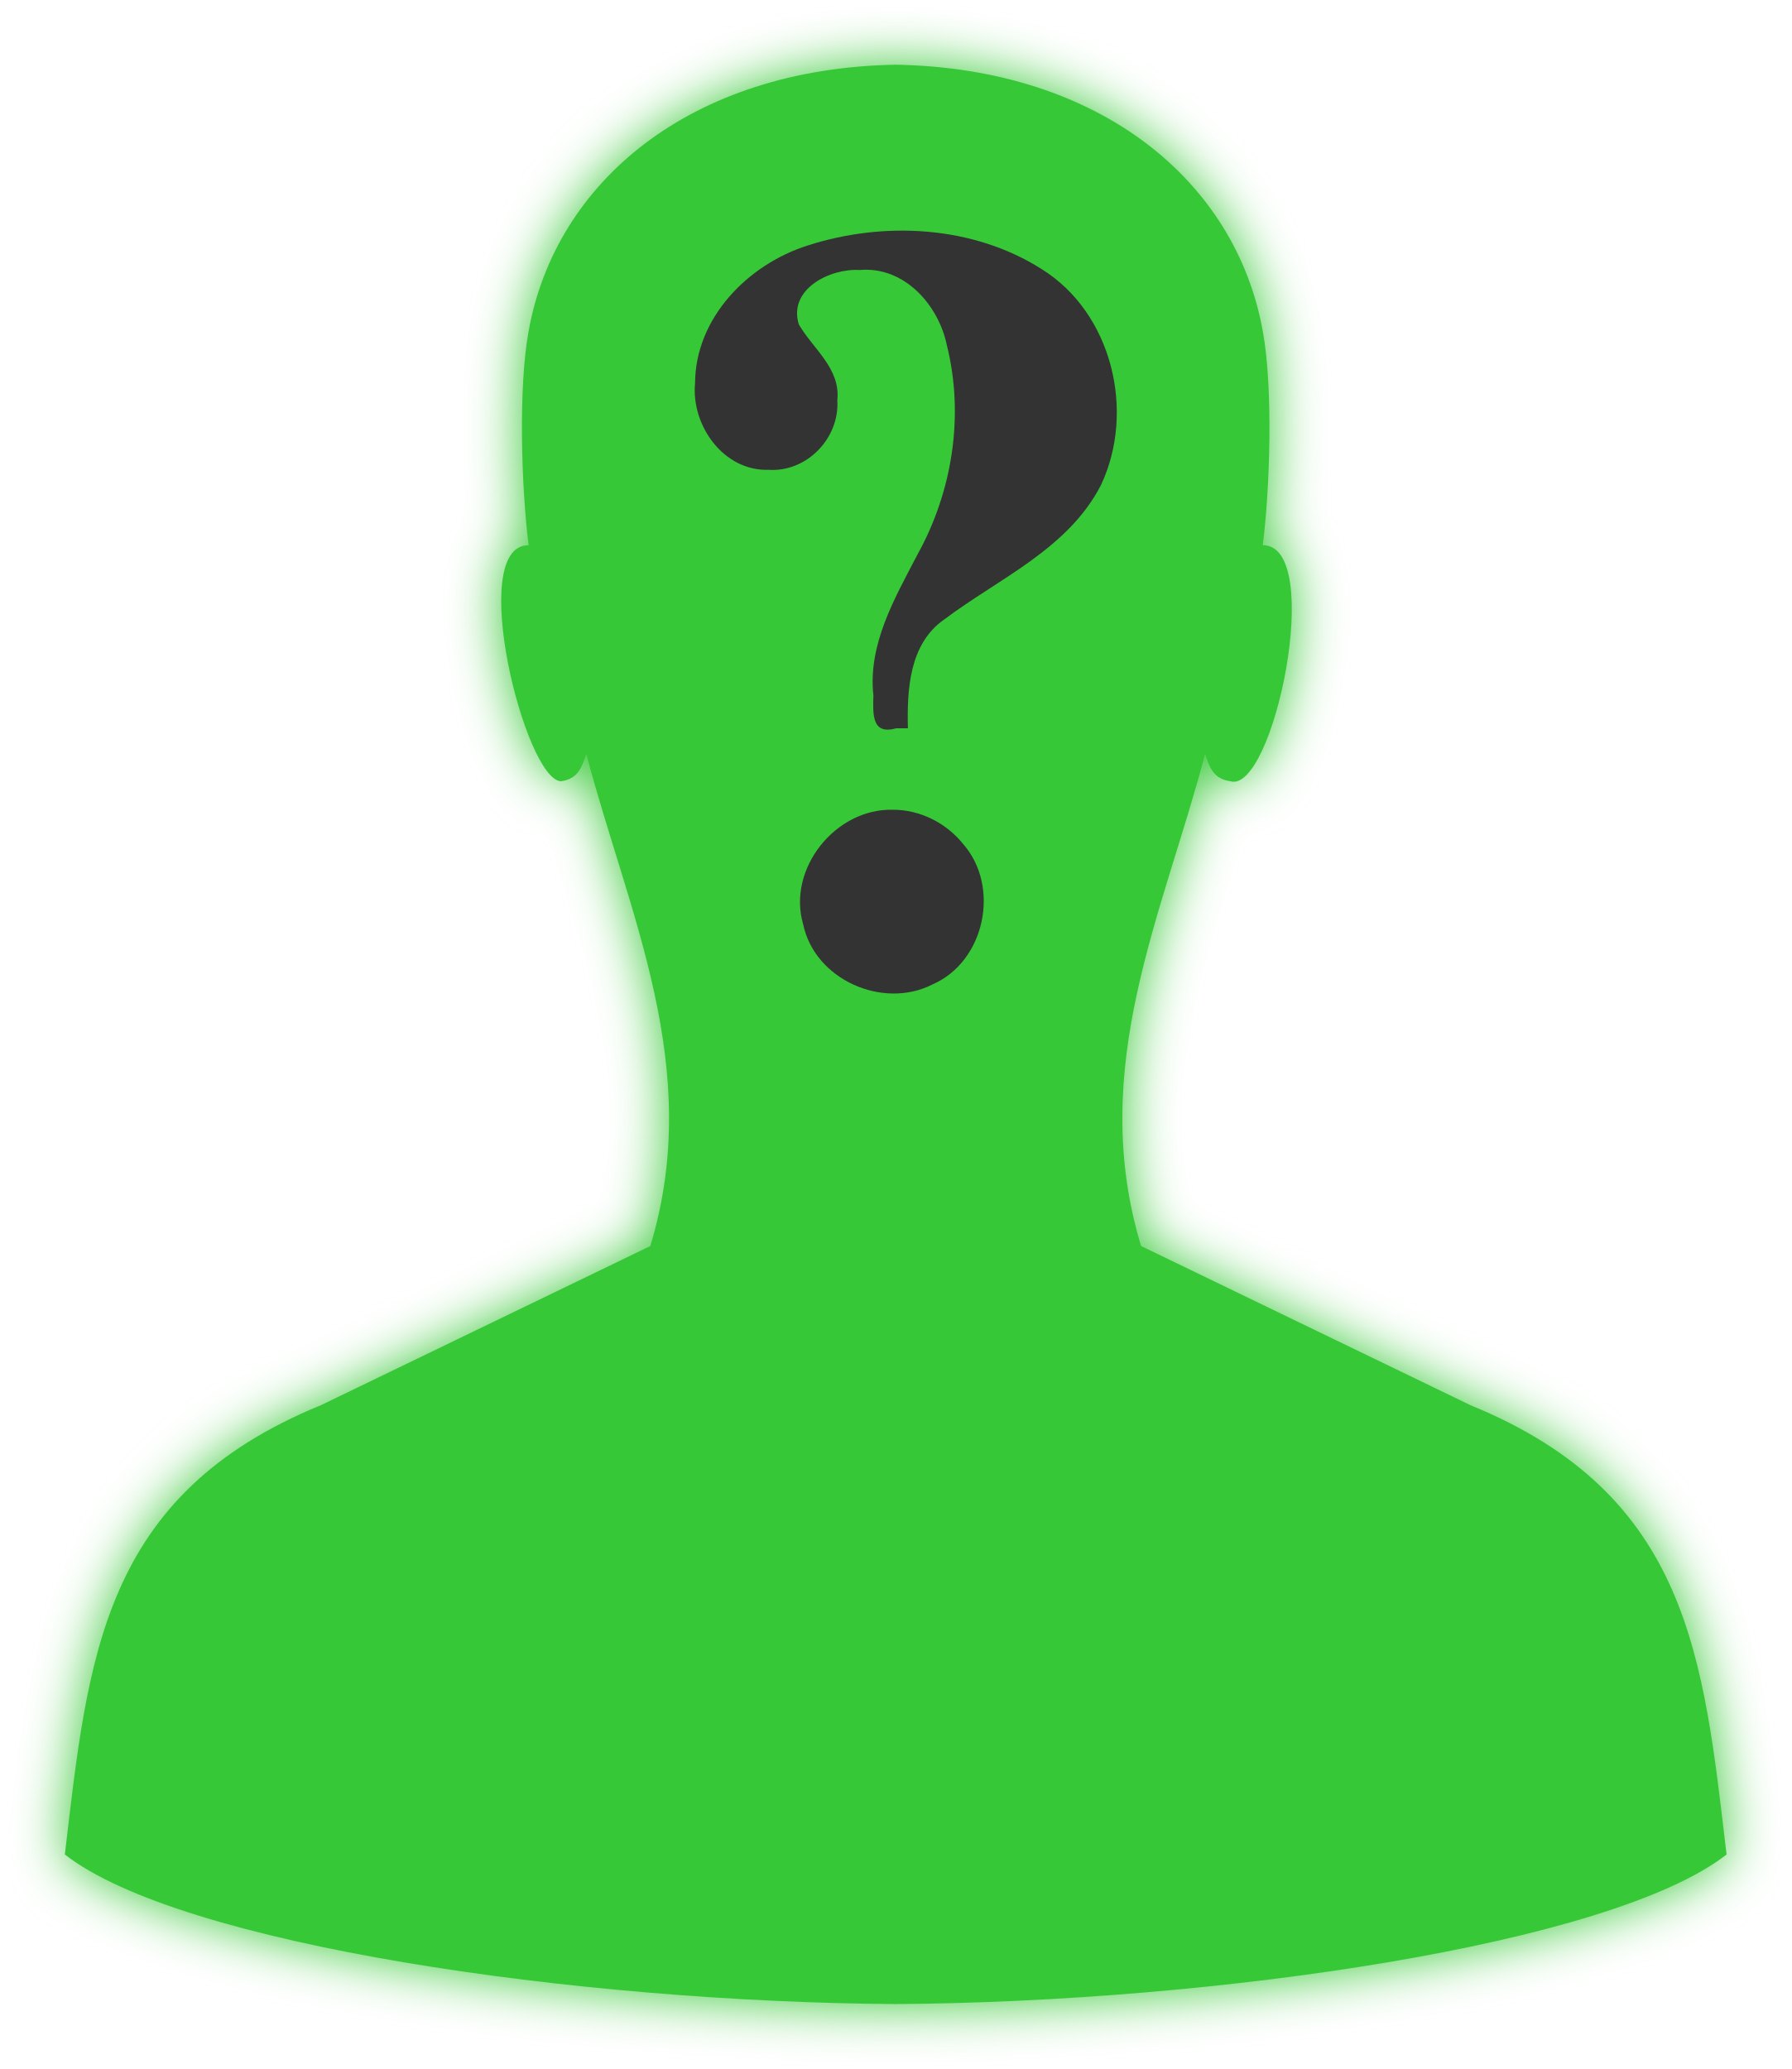
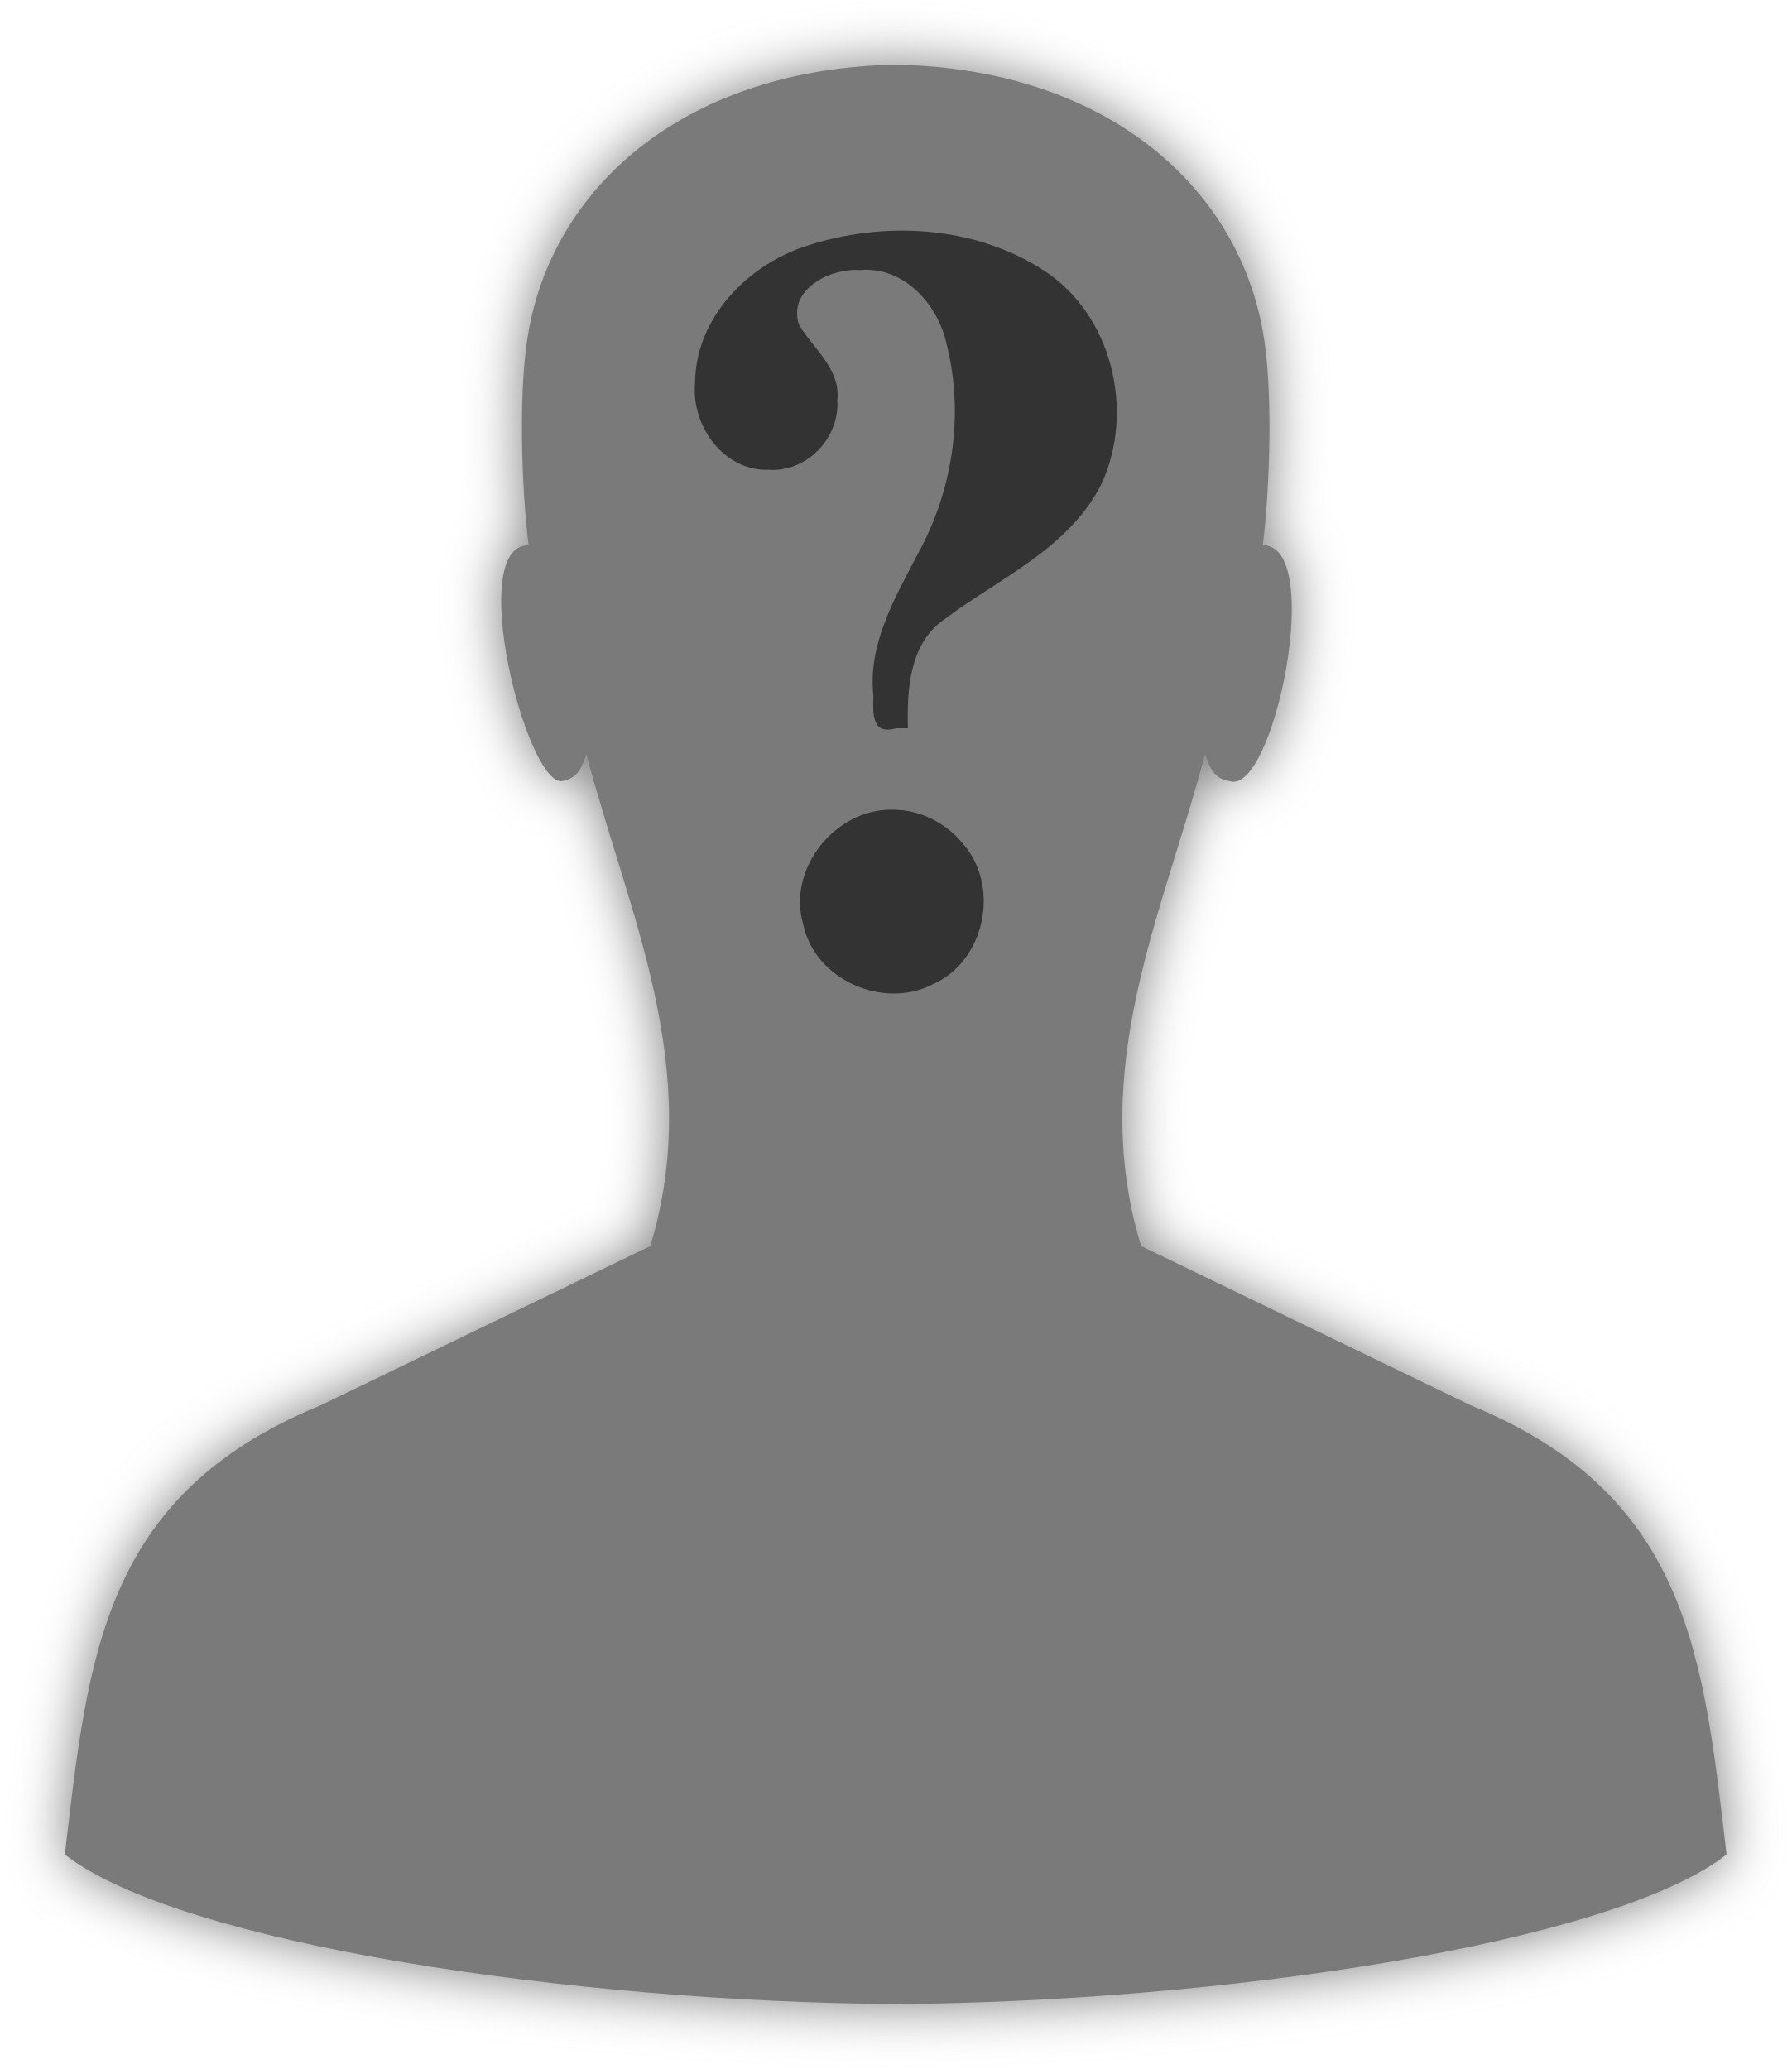
<svg xmlns="http://www.w3.org/2000/svg" id="svg3862" viewBox="0 0 500 577.55" version="1.1">
  <defs id="defs3864">
    <clipPath id="clipPath3724" clipPathUnits="userSpaceOnUse">
      <g id="g3726">
-         <path id="path3728" style="fill:#37c837" d="m378.41 867.14c-38.533-0.251-86.22-7.159-100.17-18.032 2.812-23.694 4.421-43.353 30.862-54.165l39.715-19.195c6.518-21.521-2.653-40.026-7.715-59.32-0.512 1.453-0.907 2.99-3.036 3.288-6.721-3.959-11.469-28.485-3.921-28.458-0.866-6.869-1.259-18.985 0-25.802 3.216-17.981 19.505-31.696 44.269-32.126v233.81z" />
-         <path id="path3730" style="fill:#37c837" d="m378.38 867.14c38.533-0.251 86.22-7.159 100.17-18.032-2.812-23.694-4.421-43.353-30.862-54.165l-39.715-19.195c-6.518-21.521 2.653-40.026 7.715-59.32 0.512 1.453 0.907 2.99 3.036 3.288 6.721-3.959 11.469-28.485 3.921-28.458 0.866-6.869 1.259-18.985 0-25.802-3.216-17.981-19.505-31.696-44.269-32.126v233.81z" />
+         <path id="path3728" style="fill:#7a7a7a" d="m378.41 867.14c-38.533-0.251-86.22-7.159-100.17-18.032 2.812-23.694 4.421-43.353 30.862-54.165l39.715-19.195c6.518-21.521-2.653-40.026-7.715-59.32-0.512 1.453-0.907 2.99-3.036 3.288-6.721-3.959-11.469-28.485-3.921-28.458-0.866-6.869-1.259-18.985 0-25.802 3.216-17.981 19.505-31.696 44.269-32.126v233.81z" />
+         <path id="path3730" style="fill:#7a7a7a" d="m378.38 867.14c38.533-0.251 86.22-7.159 100.17-18.032-2.812-23.694-4.421-43.353-30.862-54.165l-39.715-19.195c-6.518-21.521 2.653-40.026 7.715-59.32 0.512 1.453 0.907 2.99 3.036 3.288 6.721-3.959 11.469-28.485 3.921-28.458 0.866-6.869 1.259-18.985 0-25.802-3.216-17.981-19.505-31.696-44.269-32.126v233.81z" />
      </g>
    </clipPath>
    <filter id="filter3782" color-interpolation-filters="sRGB">
      <feGaussianBlur id="feGaussianBlur3784" stdDeviation="3.256" />
    </filter>
  </defs>
  <g id="layer1" transform="translate(-112.03 -165.25)">
    <g id="g3790" style="filter:url(#filter3782)" transform="matrix(2.3154 0 0 2.3154 -514.11 -1283.1)">
-       <path id="path3792" style="fill:#37c837" d="m378.41 867.14c-38.533-0.251-86.22-7.159-100.17-18.032 2.812-23.694 4.421-43.353 30.862-54.165l39.715-19.195c6.518-21.521-2.653-40.026-7.715-59.32-0.512 1.453-0.907 2.99-3.036 3.288-4.318-0.038-11.469-28.485-3.921-28.458-0.866-6.869-1.259-18.985 0-25.802 3.216-17.981 19.505-31.696 44.269-32.126v233.81z" />
-       <path id="path3794" style="fill:#37c837" d="m378.38 867.14c38.533-0.251 86.22-7.159 100.17-18.032-2.812-23.694-4.421-43.353-30.862-54.165l-39.715-19.195c-6.518-21.521 2.653-40.026 7.715-59.32 0.512 1.453 0.907 2.99 3.036 3.288 5.219 1.586 11.469-28.485 3.921-28.458 0.866-6.869 1.259-18.985 0-25.802-3.216-17.981-19.505-31.696-44.269-32.126v233.81z" />
+       <path id="path3792" style="fill:#7a7a7a" d="m378.41 867.14c-38.533-0.251-86.22-7.159-100.17-18.032 2.812-23.694 4.421-43.353 30.862-54.165l39.715-19.195c6.518-21.521-2.653-40.026-7.715-59.32-0.512 1.453-0.907 2.99-3.036 3.288-4.318-0.038-11.469-28.485-3.921-28.458-0.866-6.869-1.259-18.985 0-25.802 3.216-17.981 19.505-31.696 44.269-32.126v233.81z" />
+       <path id="path3794" style="fill:#7a7a7a" d="m378.38 867.14c38.533-0.251 86.22-7.159 100.17-18.032-2.812-23.694-4.421-43.353-30.862-54.165l-39.715-19.195c-6.518-21.521 2.653-40.026 7.715-59.32 0.512 1.453 0.907 2.99 3.036 3.288 5.219 1.586 11.469-28.485 3.921-28.458 0.866-6.869 1.259-18.985 0-25.802-3.216-17.981-19.505-31.696-44.269-32.126v233.81z" />
    </g>
-     <path id="path3796" d="m378.08 631.95v234.82" style="stroke:#37c837;stroke-width:2.843px;fill:#37c837" transform="matrix(2.3154 0 0 2.3154 -514.11 -1283.1)" clip-path="url(#clipPath3724)" />
+     <path id="path3796" d="m378.08 631.95v234.82" style="stroke:#7a7a7a;stroke-width:2.843px;fill:#7a7a7a" transform="matrix(2.3154 0 0 2.3154 -514.11 -1283.1)" clip-path="url(#clipPath3724)" />
    <g id="g3798" transform="matrix(2.3154 0 0 2.3154 -514.11 -1283.1)">
-       <path id="path3800" style="fill:#37c837" d="m378.41 867.14c-38.533-0.251-86.22-7.159-100.17-18.032 2.812-23.694 4.421-43.353 30.862-54.165l39.715-19.195c6.518-21.521-2.653-40.026-7.715-59.32-0.512 1.453-0.907 2.99-3.036 3.288-4.318-0.038-11.469-28.485-3.921-28.458-0.866-6.869-1.259-18.985 0-25.802 3.216-17.981 19.505-31.696 44.269-32.126v233.81z" />
-       <path id="path3802" style="fill:#37c837" d="m378.38 867.14c38.533-0.251 86.22-7.159 100.17-18.032-2.812-23.694-4.421-43.353-30.862-54.165l-39.715-19.195c-6.518-21.521 2.653-40.026 7.715-59.32 0.512 1.453 0.907 2.99 3.036 3.288 5.219 1.586 11.469-28.485 3.921-28.458 0.866-6.869 1.259-18.985 0-25.802-3.216-17.981-19.505-31.696-44.269-32.126v233.81z" />
+       <path id="path3800" style="fill:#7a7a7a" d="m378.41 867.14c-38.533-0.251-86.22-7.159-100.17-18.032 2.812-23.694 4.421-43.353 30.862-54.165l39.715-19.195c6.518-21.521-2.653-40.026-7.715-59.32-0.512 1.453-0.907 2.99-3.036 3.288-4.318-0.038-11.469-28.485-3.921-28.458-0.866-6.869-1.259-18.985 0-25.802 3.216-17.981 19.505-31.696 44.269-32.126v233.81z" />
+       <path id="path3802" style="fill:#7a7a7a" d="m378.38 867.14c38.533-0.251 86.22-7.159 100.17-18.032-2.812-23.694-4.421-43.353-30.862-54.165l-39.715-19.195c-6.518-21.521 2.653-40.026 7.715-59.32 0.512 1.453 0.907 2.99 3.036 3.288 5.219 1.586 11.469-28.485 3.921-28.458 0.866-6.869 1.259-18.985 0-25.802-3.216-17.981-19.505-31.696-44.269-32.126v233.81z" />
    </g>
    <path id="path3824" style="fill:#333333" d="m365.43 368.55c-0.262-10.766 0.369-23.542 10.104-30.355 15.288-11.501 34.592-19.67 43.772-37.531 9.711-20.543 3.14-48.044-16.531-60.289-19.137-12.174-44.024-13.455-65.296-6.604-16.656 5.27-31.35 20.163-31.453 38.395-1.134 11.869 7.981 24.68 20.598 24.229 10.61 0.687 19.793-8.878 19.1-19.403 0.986-8.878-6.807-14.383-10.738-21.179-3.057-9.843 8.747-15.723 17.001-15.188 12.35-1.113 21.97 9.665 24.31 20.963 4.908 19.651 1.57 40.879-8.234 58.526-6.33 12.185-13.84 25-12.259 39.302-0.172 5.406-0.4 11.038 6.367 9.133h3.259zm-4.244 22.738c-15.987-0.387-29.535 16.499-24.978 32.014 3.242 15.442 22.249 23.821 36.099 16.743 14.674-6.392 19.008-27.336 8.492-39.26-4.718-5.849-12.061-9.544-19.613-9.497z" />
  </g>
</svg>
